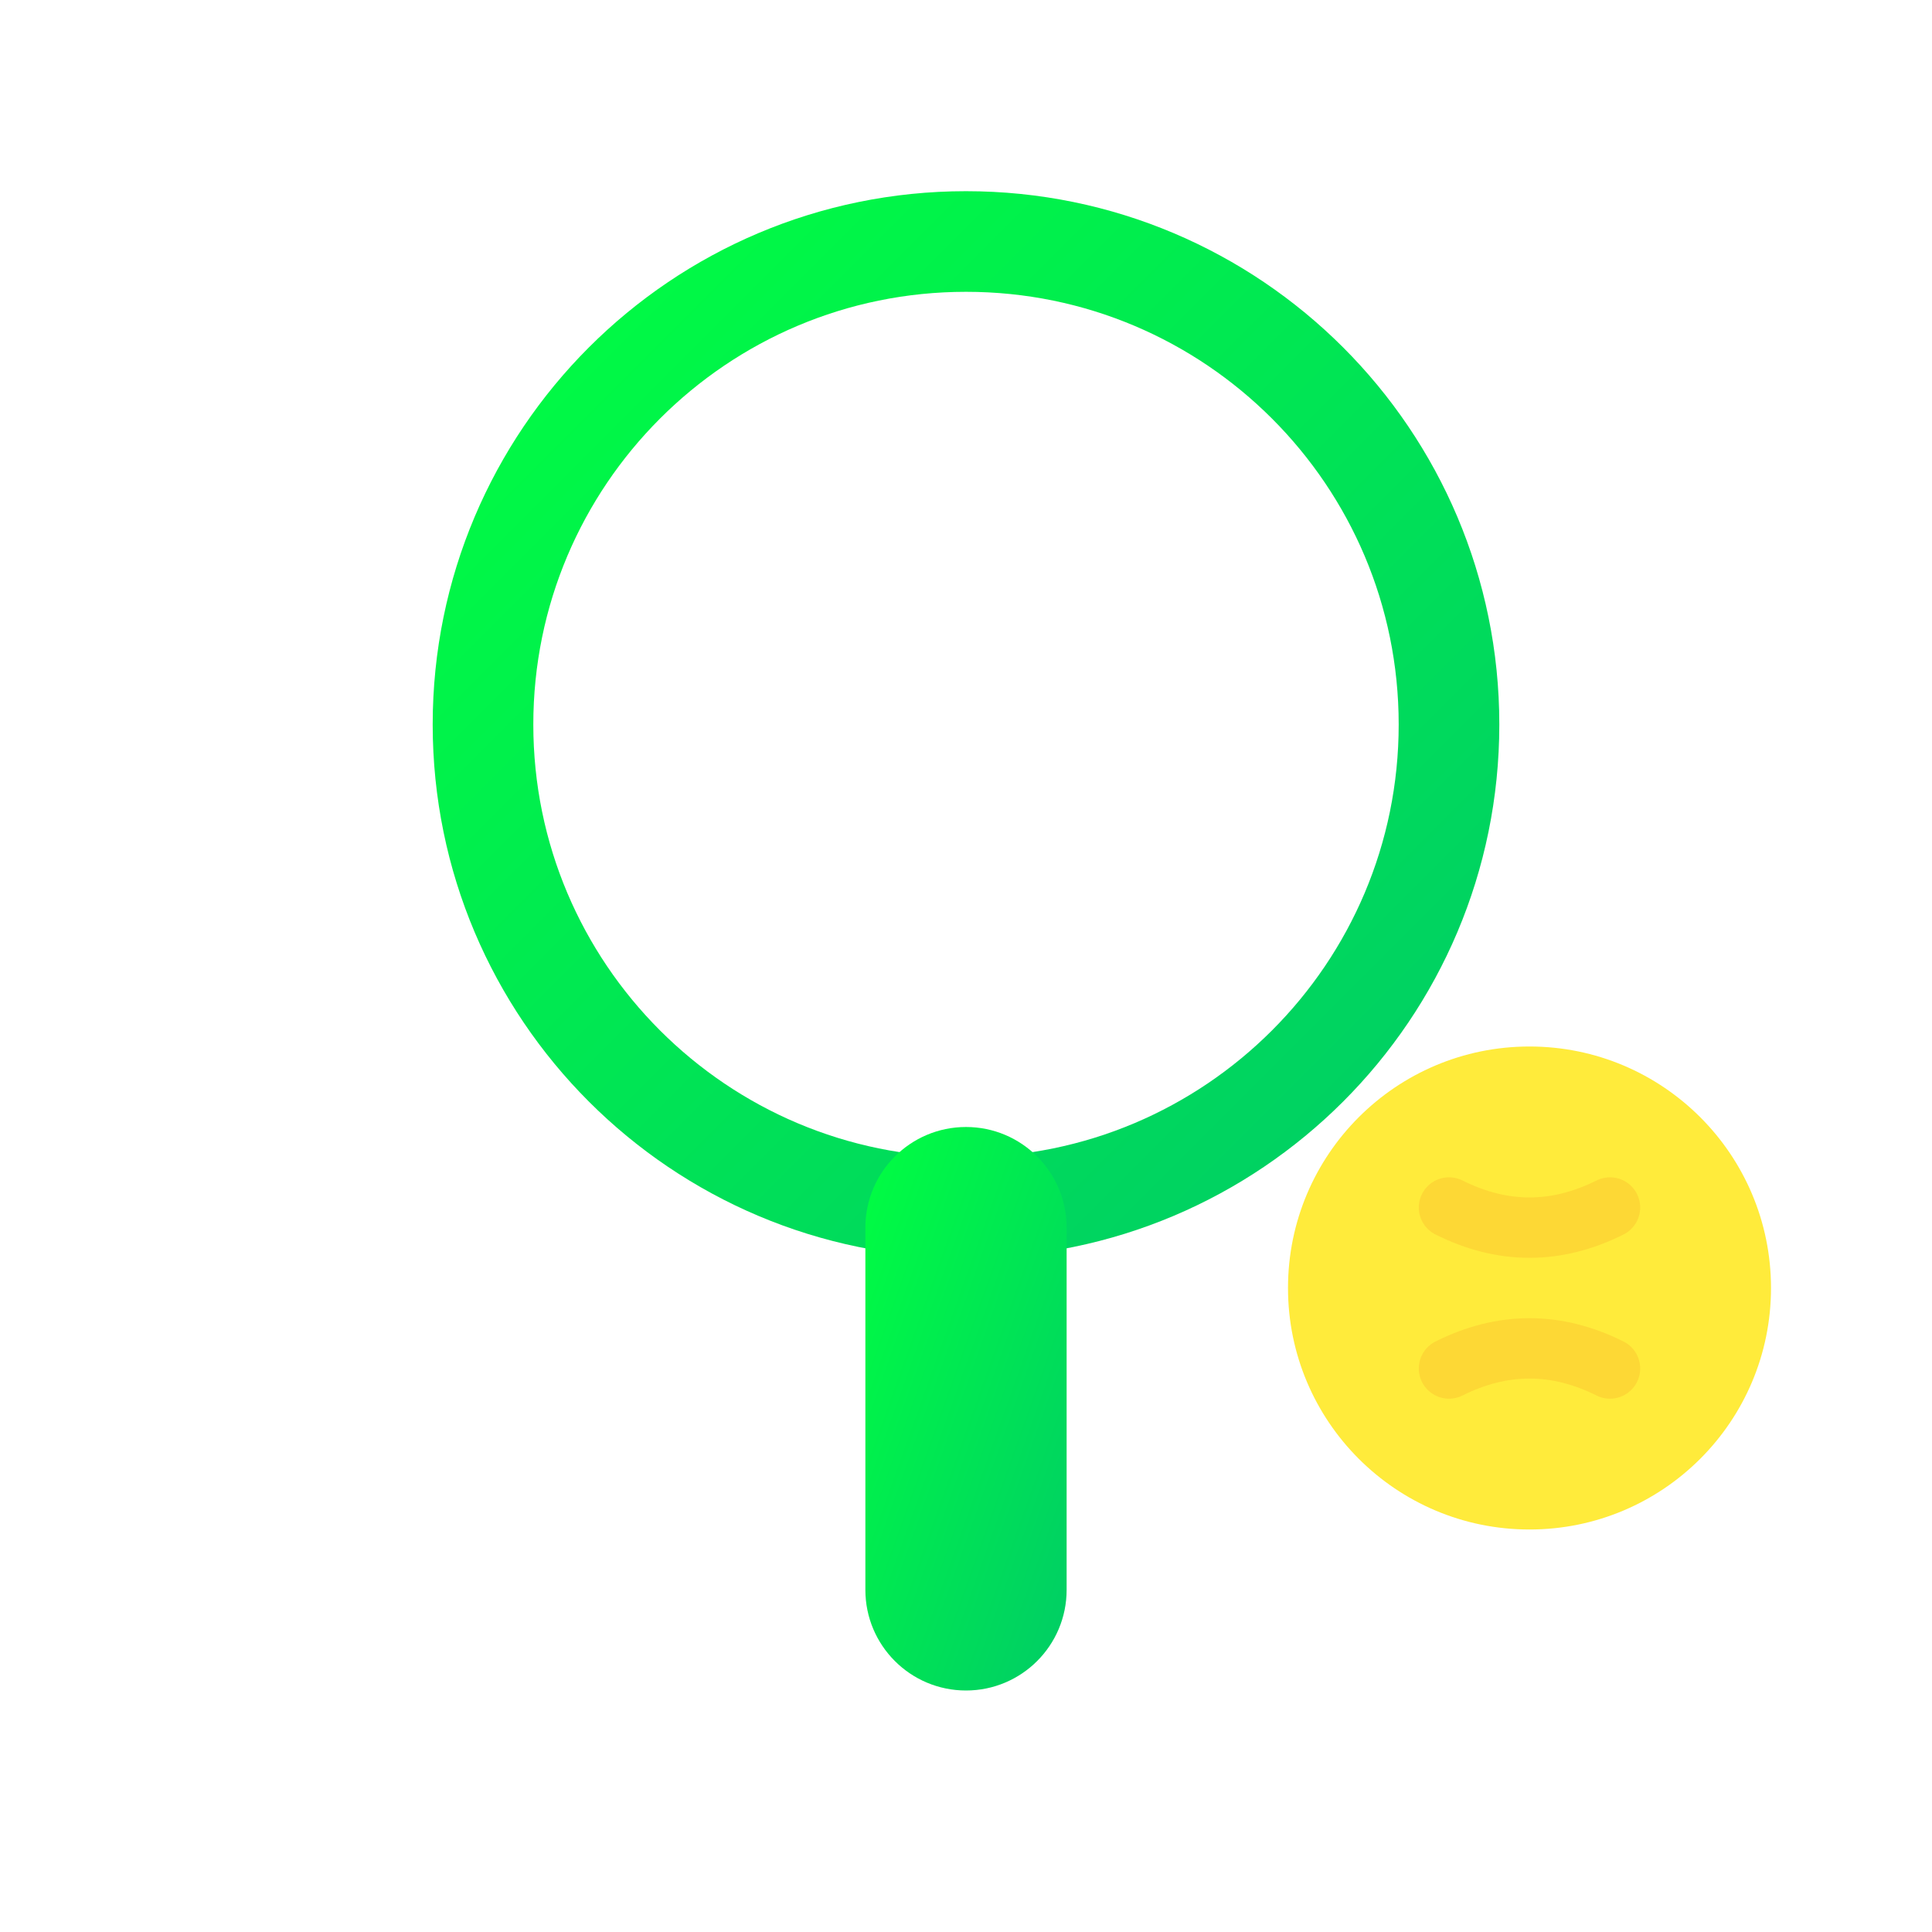
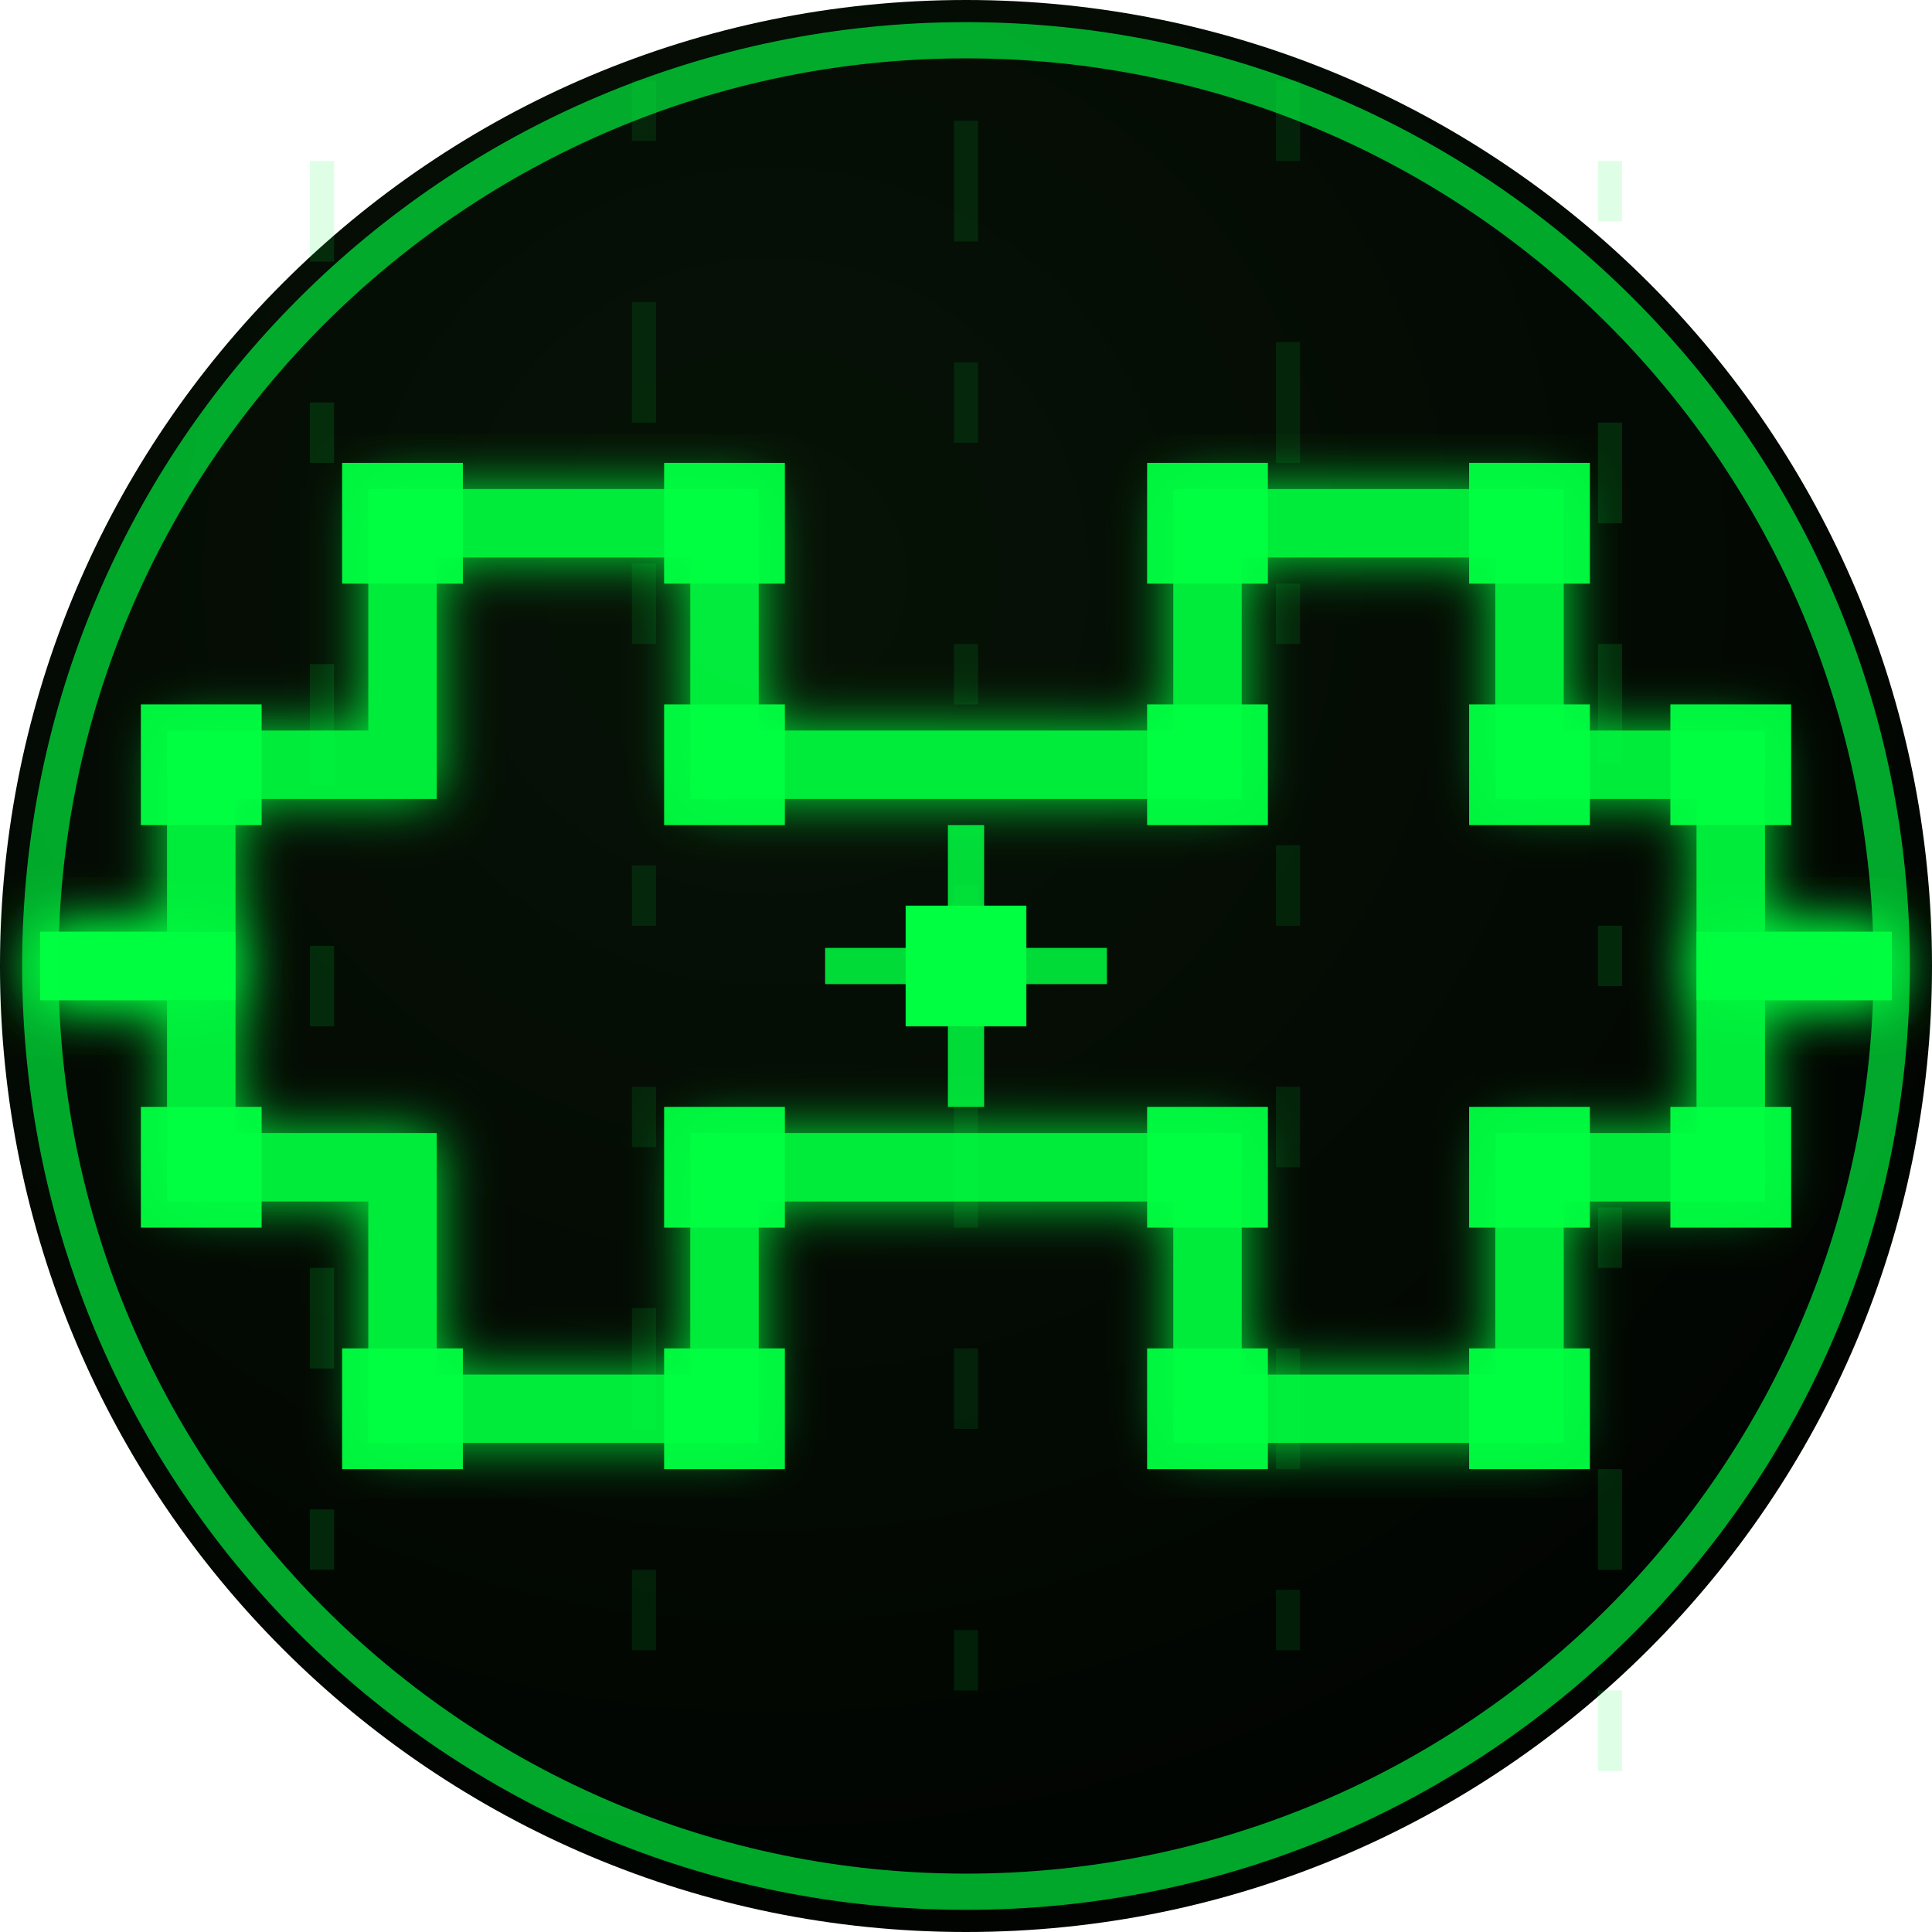
<svg xmlns="http://www.w3.org/2000/svg" viewBox="0 0 48 48" width="48" height="48">
  <defs>
-     <linearGradient id="g" x1="0%" y1="0%" x2="100%" y2="100%">
-       <stop offset="0%" stop-color="#00ff41" />
-       <stop offset="100%" stop-color="#00cc66" />
-     </linearGradient>
+     <clip-path id="tmClip">
+       <circle cx="24" cy="24" r="23.5" />
+     </clip-path>
+     <radialGradient id="tmBase" cx="40%" cy="30%" r="70%">
+       <stop offset="0%" stop-color="#071307" />
+       <stop offset="100%" stop-color="#010401" />
+     </radialGradient>
+     <filter id="tmSeamGlow" x="-20%" y="-20%" width="140%" height="140%">
+       <feGaussianBlur in="SourceGraphic" stdDeviation="0.7" result="blur" />
+       <feMerge>
+         <feMergeNode in="blur" />
+         <feMergeNode in="SourceGraphic" />
+       </feMerge>
+     </filter>
  </defs>
-   <circle cx="24" cy="18" r="12" fill="none" stroke="url(#g)" stroke-width="2.5" />
-   <line x1="14" y1="12" x2="34" y2="12" stroke="url(#g)" stroke-width="1" opacity="0.6" />
-   <line x1="13.5" y1="15" x2="34.5" y2="15" stroke="url(#g)" stroke-width="1" opacity="0.5" />
-   <line x1="13" y1="18" x2="35" y2="18" stroke="url(#g)" stroke-width="1" opacity="0.5" />
-   <line x1="13.5" y1="21" x2="34.5" y2="21" stroke="url(#g)" stroke-width="1" opacity="0.5" />
-   <line x1="14" y1="24" x2="34" y2="24" stroke="url(#g)" stroke-width="1" opacity="0.6" />
-   <line x1="18" y1="8" x2="18" y2="28" stroke="url(#g)" stroke-width="1" opacity="0.6" />
-   <line x1="21" y1="7" x2="21" y2="29" stroke="url(#g)" stroke-width="1" opacity="0.5" />
-   <line x1="24" y1="6.5" x2="24" y2="29.5" stroke="url(#g)" stroke-width="1" opacity="0.5" />
-   <line x1="27" y1="7" x2="27" y2="29" stroke="url(#g)" stroke-width="1" opacity="0.5" />
-   <line x1="30" y1="8" x2="30" y2="28" stroke="url(#g)" stroke-width="1" opacity="0.6" />
-   <rect x="21.5" y="28" width="5" height="14" rx="2.5" fill="url(#g)" />
-   <circle cx="38" cy="32" r="6" fill="#FFEB3B" />
-   <path d="M36 30 Q38 31 40 30" stroke="#FDD835" stroke-width="1.5" fill="none" stroke-linecap="round" />
-   <path d="M36 34 Q38 33 40 34" stroke="#FDD835" stroke-width="1.5" fill="none" stroke-linecap="round" />
+   <circle cx="24" cy="24" r="24" fill="url(#tmBase)" />
+   <g clip-path="url(#tmClip)">
+     <line x1="8" y1="4" x2="8" y2="44" stroke="#00ff41" stroke-width="0.6" stroke-dasharray="2.5 3.5 1.5 5 3 4 2 6" opacity="0.13" />
+     <line x1="16" y1="2" x2="16" y2="46" stroke="#00ff41" stroke-width="0.6" stroke-dasharray="1.5 4 3 3.5 2 5.5 1.5 4" opacity="0.1" />
+     <line x1="24" y1="3" x2="24" y2="45" stroke="#00ff41" stroke-width="0.6" stroke-dasharray="3 3 2 5 1.5 4.5 2.5 3" opacity="0.1" />
+     <line x1="32" y1="2" x2="32" y2="46" stroke="#00ff41" stroke-width="0.6" stroke-dasharray="2 4.5 3 3 1.5 5 2 4" opacity="0.1" />
+     <line x1="40" y1="4" x2="40" y2="44" stroke="#00ff41" stroke-width="0.6" stroke-dasharray="1.5 5 2.5 3 3 4 1.5 5.5" opacity="0.13" />
+     <path d="M 1 24 L 5 24 L 5 19 L 10 19 L 10 13 L 18 13 L 18 19 L 30 19 L 30 13 L 38 13 L 38 19 L 43 19 L 43 24 L 47 24" fill="none" stroke="#00ff41" stroke-width="1.7" stroke-linejoin="miter" stroke-linecap="butt" opacity="0.92" filter="url(#tmSeamGlow)" />
+     <path d="M 1 24 L 5 24 L 5 29 L 10 29 L 10 35 L 18 35 L 18 29 L 30 29 L 30 35 L 38 35 L 38 29 L 43 29 L 43 24 L 47 24" fill="none" stroke="#00ff41" stroke-width="1.7" stroke-linejoin="miter" stroke-linecap="butt" opacity="0.92" filter="url(#tmSeamGlow)" />
+     <rect x="3.5" y="17.5" width="3" height="3" fill="#00ff41" opacity="0.95" />
+     <rect x="8.5" y="11.5" width="3" height="3" fill="#00ff41" opacity="0.95" />
+     <rect x="16.5" y="11.5" width="3" height="3" fill="#00ff41" opacity="0.95" />
+     <rect x="16.5" y="17.5" width="3" height="3" fill="#00ff41" opacity="0.95" />
+     <rect x="28.5" y="17.5" width="3" height="3" fill="#00ff41" opacity="0.95" />
+     <rect x="28.5" y="11.5" width="3" height="3" fill="#00ff41" opacity="0.95" />
+     <rect x="36.5" y="11.5" width="3" height="3" fill="#00ff41" opacity="0.95" />
+     <rect x="36.5" y="17.5" width="3" height="3" fill="#00ff41" opacity="0.95" />
+     <rect x="41.5" y="17.5" width="3" height="3" fill="#00ff41" opacity="0.95" />
+     <rect x="3.5" y="27.5" width="3" height="3" fill="#00ff41" opacity="0.95" />
+     <rect x="8.5" y="33.5" width="3" height="3" fill="#00ff41" opacity="0.95" />
+     <rect x="16.5" y="33.5" width="3" height="3" fill="#00ff41" opacity="0.95" />
+     <rect x="16.5" y="27.5" width="3" height="3" fill="#00ff41" opacity="0.95" />
+     <rect x="28.5" y="27.5" width="3" height="3" fill="#00ff41" opacity="0.95" />
+     <rect x="28.5" y="33.5" width="3" height="3" fill="#00ff41" opacity="0.95" />
+     <rect x="36.5" y="33.5" width="3" height="3" fill="#00ff41" opacity="0.95" />
+     <rect x="36.5" y="27.5" width="3" height="3" fill="#00ff41" opacity="0.95" />
+     <rect x="41.5" y="27.5" width="3" height="3" fill="#00ff41" opacity="0.95" />
+   </g>
+   <circle cx="24" cy="24" r="23" fill="none" stroke="#00ff41" stroke-width="0.9" opacity="0.65" />
+   <line x1="20.5" y1="24" x2="27.5" y2="24" stroke="#00ff41" stroke-width="0.9" opacity="0.85" />
+   <line x1="24" y1="20.5" x2="24" y2="27.5" stroke="#00ff41" stroke-width="0.9" opacity="0.85" />
+   <rect x="22.5" y="22.5" width="3" height="3" fill="#00ff41" opacity="1" />
</svg>
